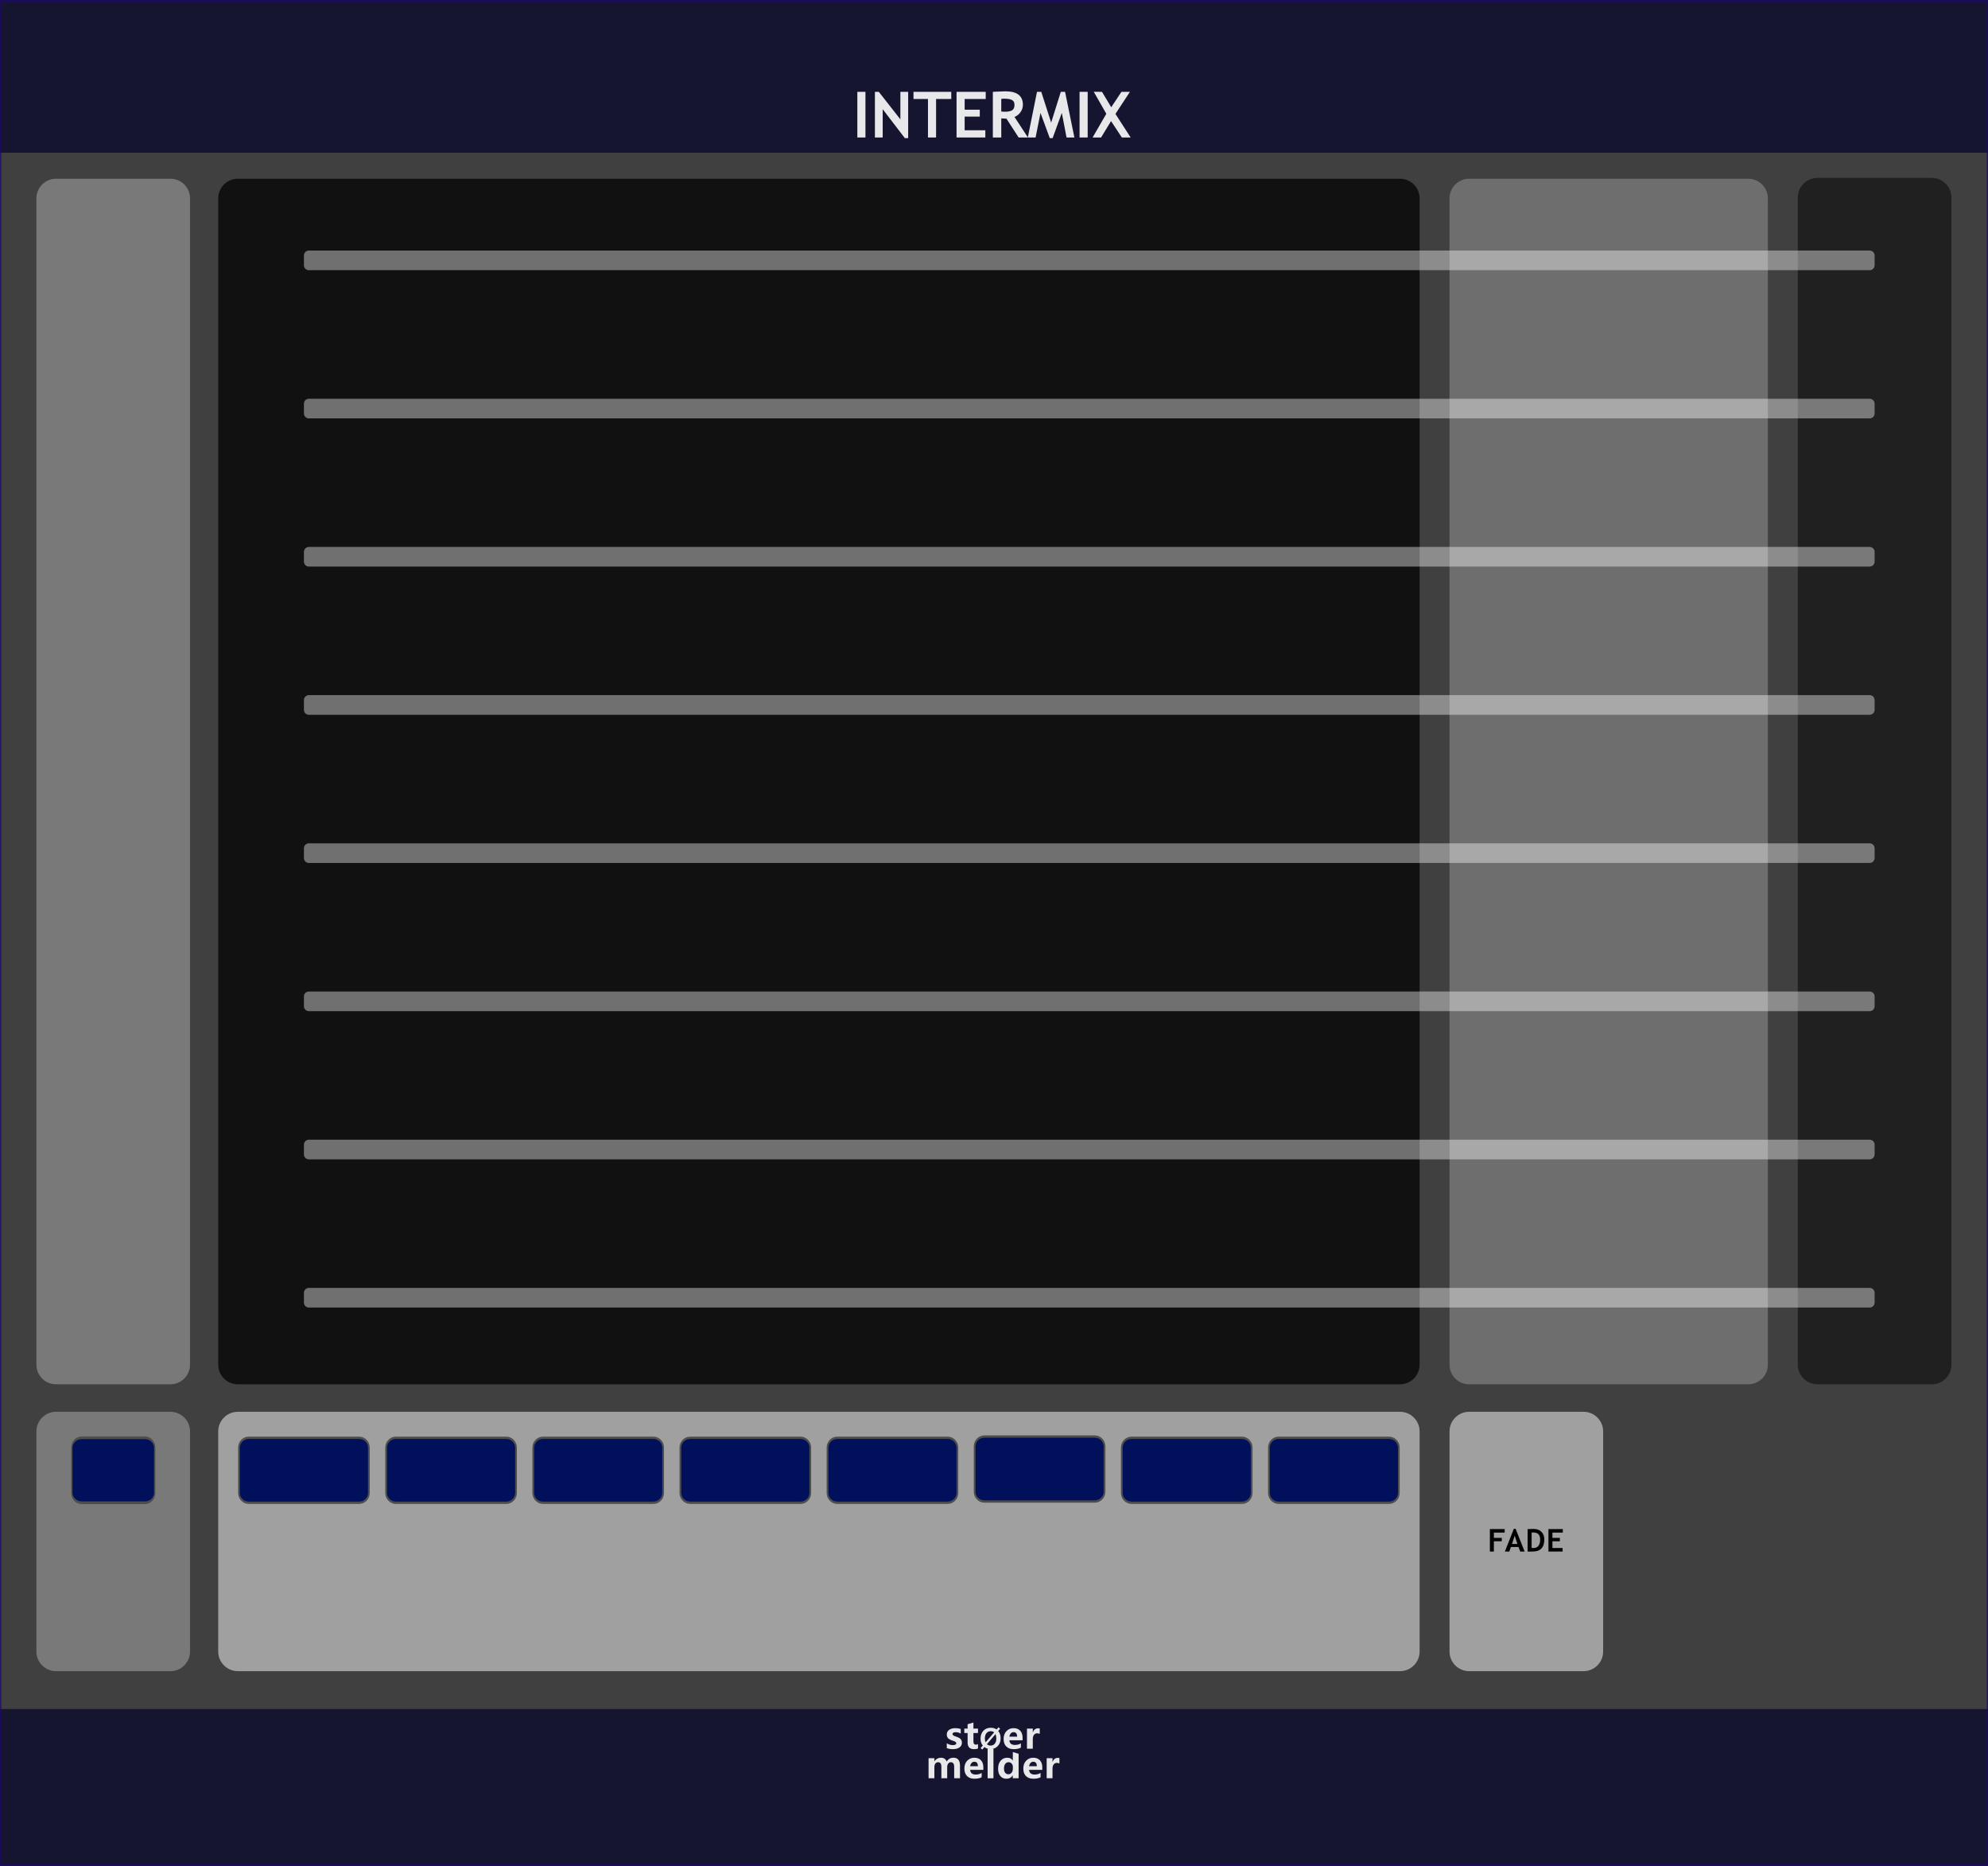
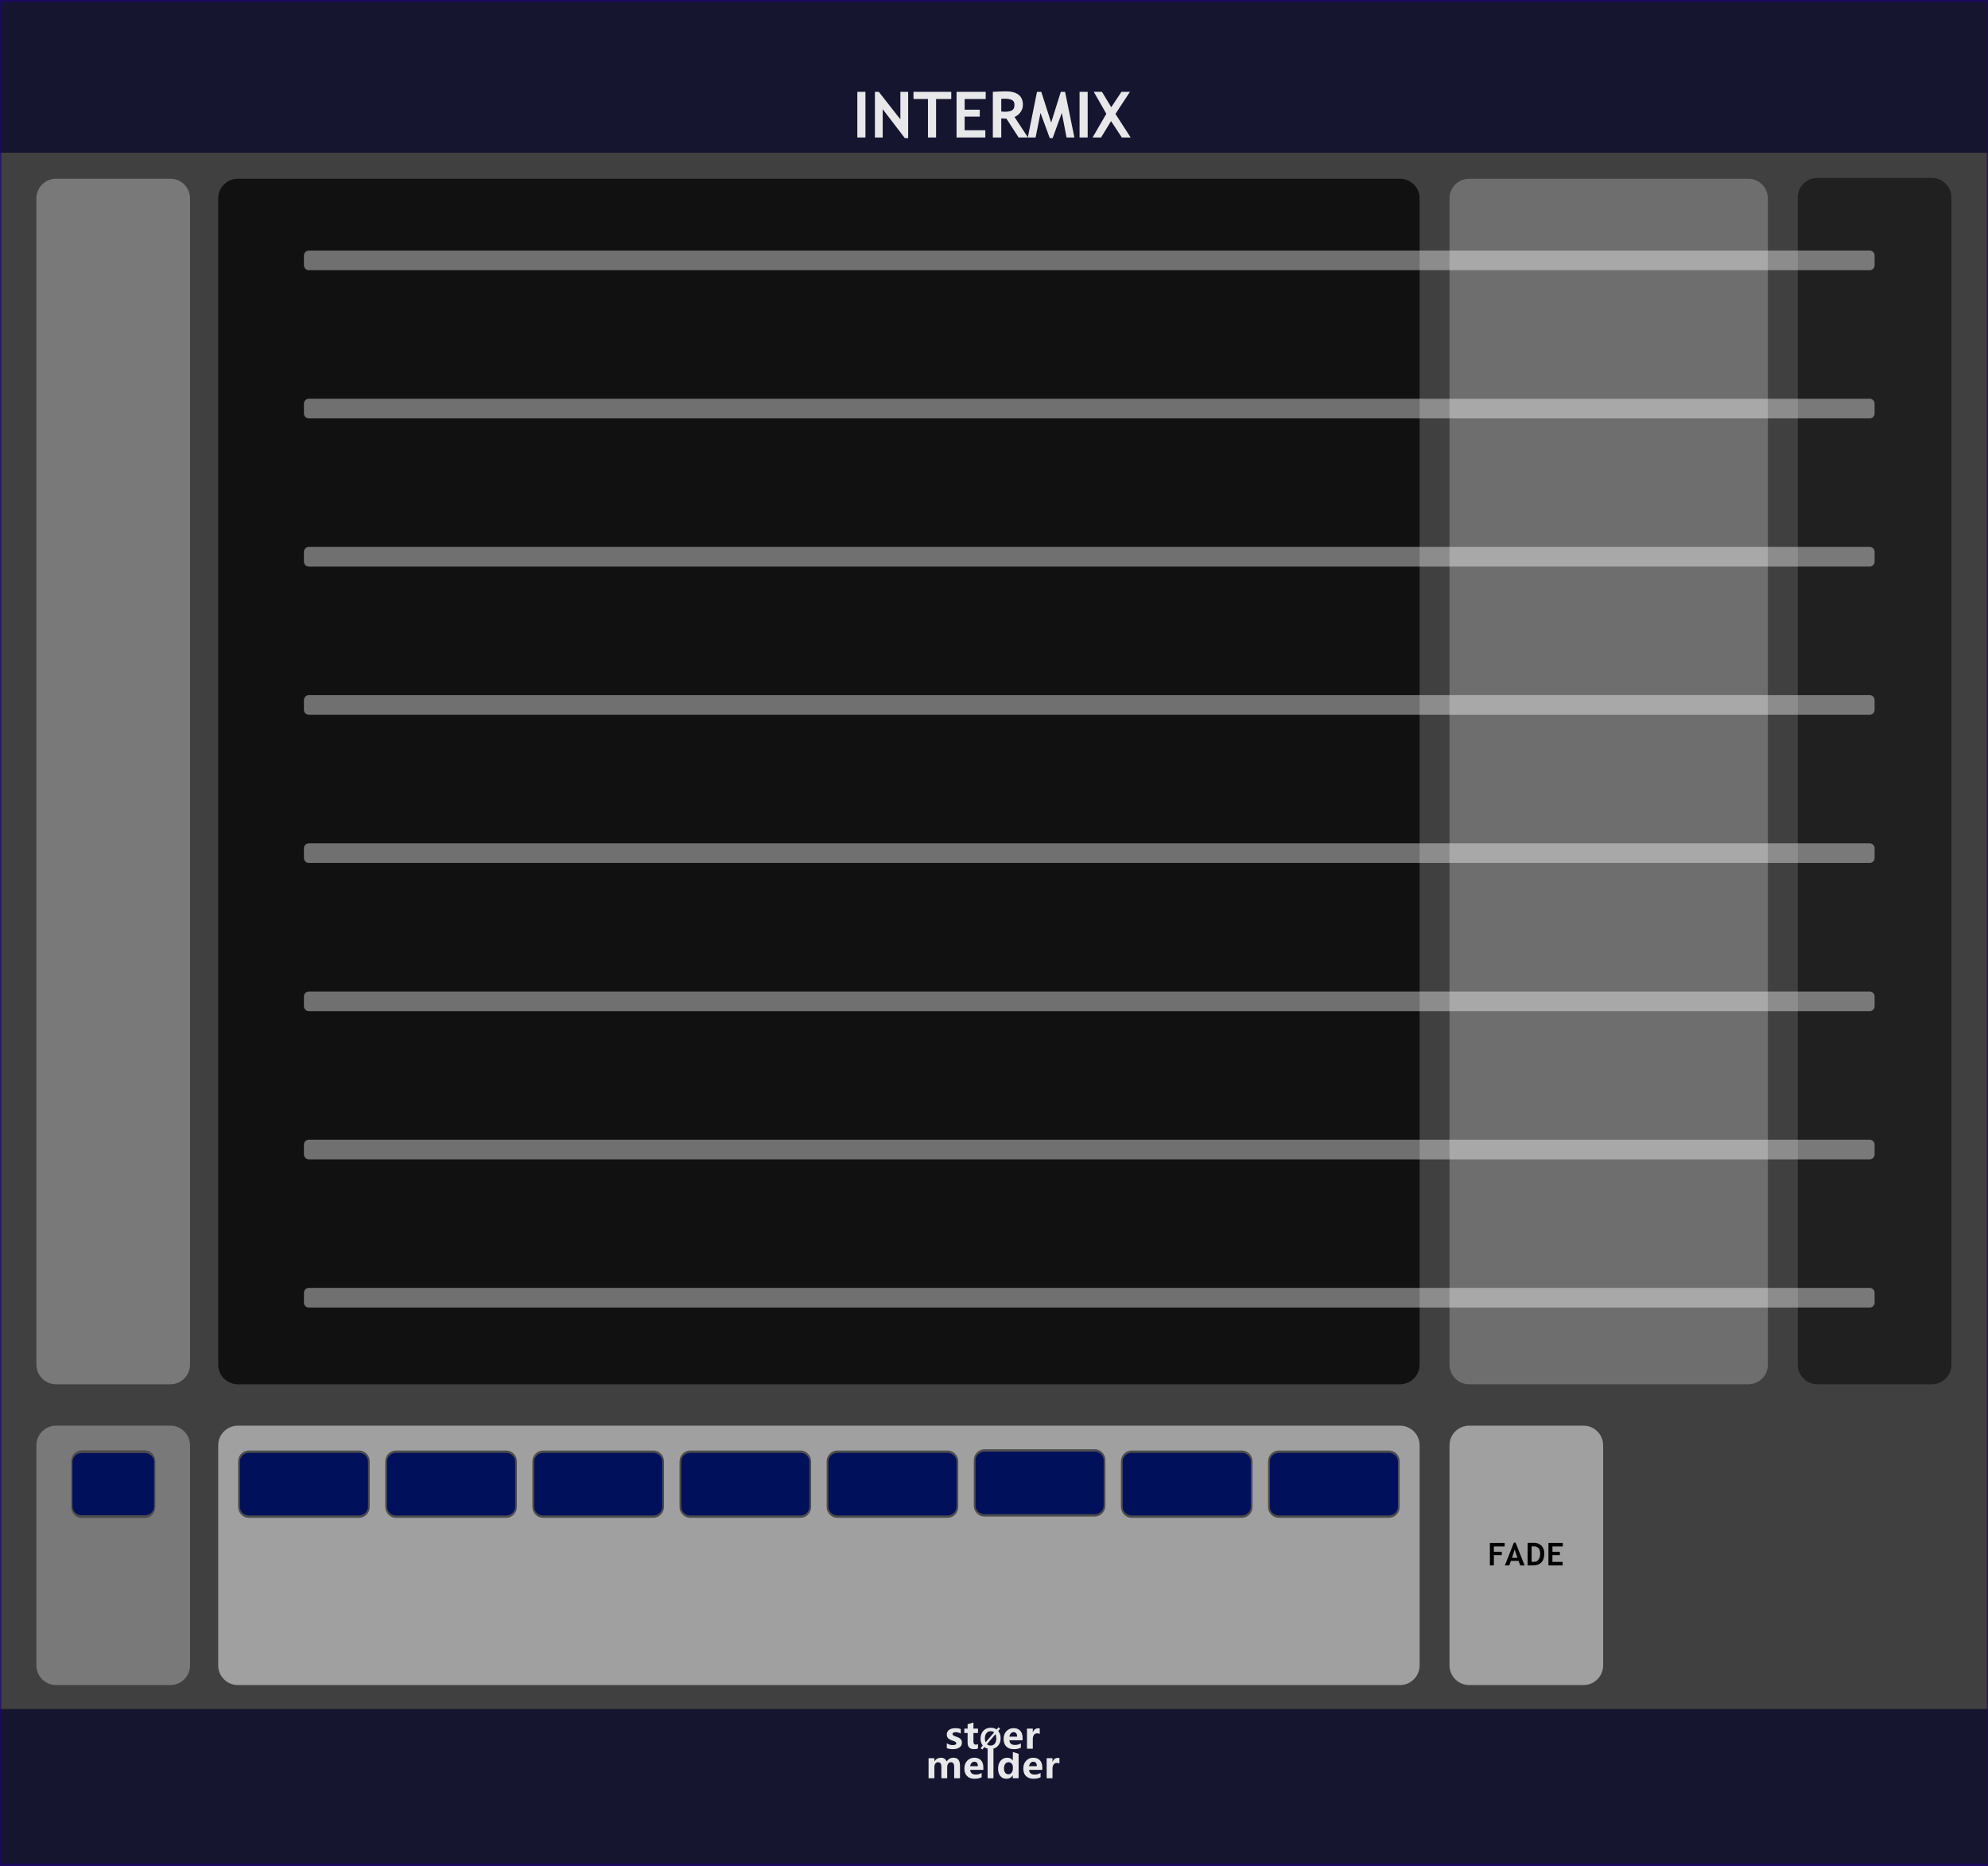
<svg xmlns="http://www.w3.org/2000/svg" width="100%" height="100%" viewBox="0 0 405 380" version="1.1" xml:space="preserve" style="fill-rule:evenodd;clip-rule:evenodd;stroke-linecap:round;stroke-linejoin:round;stroke-miterlimit:1.5;">
  <g id="panel" transform="matrix(0.834722,0,0,1.04324,-691.337,250.623)">
    <g transform="matrix(8.08652,0,0,0.958552,828.225,-240.235)">
      <rect x="0" y="0" width="60" height="380" style="fill:rgb(64,64,64);" />
    </g>
    <g transform="matrix(2.86922,0,0,1.81823,914.399,-538.329)">
      <rect x="-30.034" y="347.456" width="169.102" height="16.91" style="fill:rgb(10,10,44);fill-opacity:0.8;" />
    </g>
    <g transform="matrix(2.86922,0,0,1.76292,914.399,-852.772)">
      <rect x="-30.034" y="347.456" width="169.102" height="16.91" style="fill:rgb(10,10,44);fill-opacity:0.8;" />
    </g>
    <g transform="matrix(21.6634,0,0,25.5659,18.2833,-292.473)">
      <rect x="37.388" y="2.043" width="22.397" height="14.247" style="fill:none;stroke:rgb(32,6,118);stroke-opacity:0.7;stroke-width:0.03px;" />
    </g>
    <g transform="matrix(1.198,0,0,0.958552,1033.95,-213.396)">
      <g transform="matrix(13,0,0,13,1.94873,0)">
        <rect x="0.076" y="-0.715" width="0.127" height="0.715" style="fill:white;fill-opacity:0.9;fill-rule:nonzero;" />
      </g>
      <g transform="matrix(13,0,0,13,5.5669,0)">
        <path d="M0.542,0.01L0.195,-0.443L0.195,0L0.073,0L0.073,-0.715L0.134,-0.715L0.472,-0.284L0.472,-0.715L0.594,-0.715L0.594,0.01L0.542,0.01Z" style="fill:white;fill-opacity:0.9;fill-rule:nonzero;" />
      </g>
      <g transform="matrix(13,0,0,13,14.2441,0)">
        <path d="M0.364,-0.603L0.364,0L0.237,0L0.237,-0.603L0.01,-0.603L0.01,-0.715L0.602,-0.715L0.602,-0.603L0.364,-0.603Z" style="fill:white;fill-opacity:0.9;fill-rule:nonzero;" />
      </g>
      <g transform="matrix(13,0,0,13,22.1978,0)">
        <path d="M0.2,-0.603L0.2,-0.435L0.437,-0.435L0.437,-0.327L0.2,-0.327L0.2,-0.113L0.524,-0.113L0.524,0L0.073,0L0.073,-0.715L0.53,-0.715L0.53,-0.603L0.2,-0.603Z" style="fill:white;fill-opacity:0.9;fill-rule:nonzero;" />
      </g>
      <g transform="matrix(13,0,0,13,29.5928,0)">
        <path d="M0.477,0L0.286,-0.295C0.266,-0.296 0.24,-0.297 0.205,-0.299L0.205,0L0.073,0L0.073,-0.715C0.08,-0.715 0.108,-0.717 0.156,-0.719C0.204,-0.721 0.242,-0.723 0.271,-0.723C0.453,-0.723 0.544,-0.652 0.544,-0.512C0.544,-0.469 0.531,-0.431 0.506,-0.396C0.481,-0.361 0.45,-0.337 0.412,-0.322L0.623,0L0.477,0ZM0.205,-0.605L0.205,-0.406C0.229,-0.404 0.246,-0.403 0.259,-0.403C0.312,-0.403 0.351,-0.411 0.375,-0.426C0.4,-0.441 0.412,-0.47 0.412,-0.513C0.412,-0.548 0.399,-0.573 0.373,-0.587C0.346,-0.601 0.305,-0.608 0.248,-0.608C0.234,-0.608 0.22,-0.607 0.205,-0.605Z" style="fill:white;fill-opacity:0.9;fill-rule:nonzero;" />
      </g>
      <g transform="matrix(13,0,0,13,37.5337,0)">
        <path d="M0.74,0L0.617,0L0.543,-0.385L0.399,0.01L0.354,0.01L0.209,-0.385L0.132,0L0.01,0L0.154,-0.715L0.221,-0.715L0.376,-0.233L0.527,-0.715L0.594,-0.715L0.74,0Z" style="fill:white;fill-opacity:0.9;fill-rule:nonzero;" />
      </g>
      <g transform="matrix(13,0,0,13,47.2202,0)">
        <rect x="0.076" y="-0.715" width="0.127" height="0.715" style="fill:white;fill-opacity:0.9;fill-rule:nonzero;" />
      </g>
      <g transform="matrix(13,0,0,13,50.8384,0)">
        <path d="M0.46,0L0.291,-0.257L0.135,0L0.002,0L0.217,-0.371L0.02,-0.716L0.149,-0.715L0.294,-0.474L0.454,-0.715L0.587,-0.715L0.36,-0.369L0.598,0L0.46,0Z" style="fill:white;fill-opacity:0.9;fill-rule:nonzero;" />
      </g>
    </g>
    <g transform="matrix(0.840359,0,0,0.840359,238.786,16.2108)">
      <g transform="matrix(1.198,0,0,0.958552,893.633,-224.914)">
        <g transform="matrix(9,0,0,9,64.0056,347.267)">
          <path d="M0.919,0L0.762,0L0.762,-0.308C0.762,-0.391 0.732,-0.432 0.671,-0.432C0.643,-0.432 0.62,-0.42 0.602,-0.395C0.583,-0.369 0.574,-0.339 0.574,-0.303L0.574,0L0.417,0L0.417,-0.312C0.417,-0.392 0.387,-0.432 0.327,-0.432C0.298,-0.432 0.274,-0.42 0.256,-0.396C0.238,-0.372 0.229,-0.341 0.229,-0.301L0.229,0L0.072,0L0.072,-0.54L0.229,-0.54L0.229,-0.456L0.231,-0.456C0.25,-0.486 0.275,-0.51 0.307,-0.528C0.338,-0.545 0.371,-0.553 0.405,-0.553C0.481,-0.553 0.533,-0.519 0.561,-0.451C0.603,-0.519 0.663,-0.553 0.743,-0.553C0.86,-0.553 0.919,-0.481 0.919,-0.335L0.919,0Z" style="fill:white;fill-opacity:0.9;fill-rule:nonzero;" />
        </g>
        <g transform="matrix(9,0,0,9,72.978,347.267)">
          <path d="M0.551,-0.226L0.196,-0.226C0.201,-0.142 0.252,-0.1 0.347,-0.1C0.407,-0.1 0.459,-0.115 0.505,-0.144L0.505,-0.028C0.456,-0.001 0.391,0.013 0.312,0.013C0.226,0.013 0.159,-0.011 0.111,-0.06C0.063,-0.108 0.04,-0.176 0.04,-0.262C0.04,-0.348 0.065,-0.419 0.116,-0.472C0.167,-0.526 0.23,-0.553 0.307,-0.553C0.384,-0.553 0.443,-0.53 0.487,-0.484C0.53,-0.437 0.551,-0.374 0.551,-0.292L0.551,-0.226ZM0.404,-0.324C0.404,-0.405 0.372,-0.445 0.306,-0.445C0.279,-0.445 0.255,-0.434 0.234,-0.412C0.214,-0.39 0.201,-0.361 0.195,-0.324L0.404,-0.324Z" style="fill:white;fill-opacity:0.9;fill-rule:nonzero;" />
        </g>
        <g transform="matrix(9,0,0,9,78.3513,347.267)">
          <rect x="0.069" y="-0.799" width="0.157" height="0.799" style="fill:white;fill-opacity:0.9;fill-rule:nonzero;" />
        </g>
        <g transform="matrix(9,0,0,9,81.1494,347.267)">
          <path d="M0.593,0L0.436,0L0.436,-0.076L0.433,-0.076C0.395,-0.017 0.339,0.013 0.264,0.013C0.195,0.013 0.141,-0.011 0.1,-0.06C0.06,-0.108 0.04,-0.174 0.04,-0.258C0.04,-0.346 0.062,-0.418 0.108,-0.472C0.153,-0.526 0.212,-0.553 0.286,-0.553C0.356,-0.553 0.405,-0.528 0.433,-0.477L0.436,-0.477L0.438,-0.707L0.593,-0.658L0.593,0ZM0.438,-0.306C0.438,-0.342 0.427,-0.372 0.405,-0.396C0.383,-0.42 0.356,-0.432 0.323,-0.432C0.284,-0.432 0.254,-0.417 0.232,-0.386C0.21,-0.356 0.199,-0.315 0.199,-0.263C0.199,-0.213 0.21,-0.175 0.231,-0.148C0.252,-0.121 0.281,-0.108 0.318,-0.108C0.353,-0.108 0.382,-0.122 0.404,-0.15C0.427,-0.179 0.438,-0.215 0.438,-0.261L0.438,-0.306Z" style="fill:white;fill-opacity:0.9;fill-rule:nonzero;" />
        </g>
        <g transform="matrix(9,0,0,9,87.2654,347.267)">
          <path d="M0.551,-0.226L0.196,-0.226C0.201,-0.142 0.252,-0.1 0.347,-0.1C0.407,-0.1 0.459,-0.115 0.505,-0.144L0.505,-0.028C0.456,-0.001 0.391,0.013 0.312,0.013C0.226,0.013 0.159,-0.011 0.111,-0.06C0.063,-0.108 0.04,-0.176 0.04,-0.262C0.04,-0.348 0.065,-0.419 0.116,-0.472C0.167,-0.526 0.23,-0.553 0.307,-0.553C0.384,-0.553 0.443,-0.53 0.487,-0.484C0.53,-0.437 0.551,-0.374 0.551,-0.292L0.551,-0.226ZM0.404,-0.324C0.404,-0.405 0.372,-0.445 0.306,-0.445C0.279,-0.445 0.255,-0.434 0.234,-0.412C0.214,-0.39 0.201,-0.361 0.195,-0.324L0.404,-0.324Z" style="fill:white;fill-opacity:0.9;fill-rule:nonzero;" />
        </g>
        <g transform="matrix(9,0,0,9,92.6386,347.267)">
          <path d="M0.416,-0.397C0.397,-0.408 0.374,-0.414 0.346,-0.414C0.31,-0.414 0.282,-0.4 0.261,-0.373C0.24,-0.345 0.229,-0.308 0.229,-0.26L0.229,0L0.072,0L0.072,-0.54L0.229,-0.54L0.229,-0.438L0.231,-0.438C0.257,-0.512 0.305,-0.549 0.374,-0.549C0.392,-0.549 0.406,-0.547 0.416,-0.543L0.416,-0.397Z" style="fill:white;fill-opacity:0.9;fill-rule:nonzero;" />
        </g>
      </g>
      <g transform="matrix(1.198,0,0,0.958552,893.495,-231.786)">
        <g transform="matrix(9,0,0,9,68.6657,347.267)">
          <path d="M0.058,-0.145C0.112,-0.112 0.165,-0.096 0.216,-0.096C0.281,-0.096 0.314,-0.113 0.314,-0.148C0.314,-0.173 0.287,-0.193 0.233,-0.21C0.166,-0.231 0.12,-0.254 0.095,-0.28C0.07,-0.305 0.058,-0.34 0.058,-0.383C0.058,-0.436 0.079,-0.478 0.122,-0.508C0.165,-0.538 0.221,-0.553 0.291,-0.553C0.34,-0.553 0.388,-0.546 0.434,-0.531L0.434,-0.407C0.392,-0.432 0.346,-0.444 0.295,-0.444C0.27,-0.444 0.25,-0.44 0.235,-0.431C0.22,-0.422 0.212,-0.41 0.212,-0.396C0.212,-0.371 0.235,-0.351 0.28,-0.335C0.329,-0.319 0.366,-0.304 0.39,-0.291C0.415,-0.278 0.434,-0.26 0.447,-0.238C0.459,-0.216 0.466,-0.191 0.466,-0.163C0.466,-0.107 0.444,-0.064 0.399,-0.033C0.354,-0.002 0.295,0.013 0.22,0.013C0.162,0.013 0.107,0.004 0.058,-0.015L0.058,-0.145Z" style="fill:white;fill-opacity:0.9;fill-rule:nonzero;" />
        </g>
        <g transform="matrix(9,0,0,9,73.2436,347.267)">
          <path d="M0.39,-0.006C0.366,0.007 0.33,0.013 0.282,0.013C0.167,0.013 0.11,-0.047 0.11,-0.167L0.11,-0.422L0.021,-0.422L0.021,-0.54L0.11,-0.54L0.11,-0.659L0.267,-0.704L0.267,-0.54L0.39,-0.54L0.39,-0.422L0.267,-0.422L0.267,-0.195C0.267,-0.137 0.289,-0.108 0.335,-0.108C0.353,-0.108 0.371,-0.114 0.39,-0.124L0.39,-0.006Z" style="fill:white;fill-opacity:0.9;fill-rule:nonzero;" />
        </g>
        <g transform="matrix(6.6,0,0,6.6,77.1051,347.267)">
          <path d="M0.106,0.032L0.043,-0.021L0.122,-0.115C0.067,-0.183 0.04,-0.268 0.04,-0.368C0.04,-0.487 0.075,-0.584 0.144,-0.658C0.213,-0.732 0.305,-0.769 0.418,-0.769C0.5,-0.769 0.571,-0.748 0.63,-0.706L0.698,-0.785L0.761,-0.733L0.689,-0.65C0.748,-0.581 0.778,-0.493 0.778,-0.384C0.778,-0.266 0.743,-0.17 0.674,-0.097C0.605,-0.023 0.516,0.013 0.406,0.013C0.32,0.013 0.246,-0.011 0.182,-0.059L0.106,0.032ZM0.54,-0.6C0.506,-0.628 0.463,-0.642 0.413,-0.642C0.349,-0.642 0.297,-0.617 0.258,-0.569C0.218,-0.52 0.199,-0.455 0.199,-0.375C0.199,-0.319 0.208,-0.273 0.227,-0.234L0.54,-0.6ZM0.275,-0.165C0.311,-0.131 0.356,-0.114 0.409,-0.114C0.473,-0.114 0.524,-0.137 0.563,-0.184C0.601,-0.231 0.62,-0.294 0.62,-0.374C0.62,-0.435 0.61,-0.488 0.588,-0.533L0.275,-0.165Z" style="fill:white;fill-opacity:0.9;fill-rule:nonzero;" />
        </g>
        <g transform="matrix(9,0,0,9,82.6053,347.267)">
          <path d="M0.551,-0.226L0.196,-0.226C0.201,-0.142 0.252,-0.1 0.347,-0.1C0.407,-0.1 0.459,-0.115 0.505,-0.144L0.505,-0.028C0.456,-0.001 0.391,0.013 0.312,0.013C0.226,0.013 0.159,-0.011 0.111,-0.06C0.063,-0.108 0.04,-0.176 0.04,-0.262C0.04,-0.348 0.065,-0.419 0.116,-0.472C0.167,-0.526 0.23,-0.553 0.307,-0.553C0.384,-0.553 0.443,-0.53 0.487,-0.484C0.53,-0.437 0.551,-0.374 0.551,-0.292L0.551,-0.226ZM0.404,-0.324C0.404,-0.405 0.372,-0.445 0.306,-0.445C0.279,-0.445 0.255,-0.434 0.234,-0.412C0.214,-0.39 0.201,-0.361 0.195,-0.324L0.404,-0.324Z" style="fill:white;fill-opacity:0.9;fill-rule:nonzero;" />
        </g>
        <g transform="matrix(9,0,0,9,87.9786,347.267)">
          <path d="M0.416,-0.397C0.397,-0.408 0.374,-0.414 0.346,-0.414C0.31,-0.414 0.282,-0.4 0.261,-0.373C0.24,-0.345 0.229,-0.308 0.229,-0.26L0.229,0L0.072,0L0.072,-0.54L0.229,-0.54L0.229,-0.438L0.231,-0.438C0.257,-0.512 0.305,-0.549 0.374,-0.549C0.392,-0.549 0.406,-0.547 0.416,-0.543L0.416,-0.397Z" style="fill:white;fill-opacity:0.9;fill-rule:nonzero;" />
        </g>
      </g>
    </g>
    <g transform="matrix(1.14209,0,0,8.78869,1176.16,-705.628)">
      <path d="M73.138,57.36C73.138,57.119 71.257,56.924 68.942,56.924L9.303,56.924C6.987,56.924 5.107,57.119 5.107,57.36L5.107,83.268C5.107,83.509 6.987,83.704 9.303,83.704L68.942,83.704C71.257,83.704 73.138,83.509 73.138,83.268L73.138,57.36Z" style="fill:rgb(217,217,217);fill-opacity:0.3;" />
    </g>
    <g transform="matrix(0.551125,0,0,8.79472,1264.18,-706.133)">
      <path d="M73.138,57.36C73.138,57.119 69.241,56.924 64.443,56.924L13.802,56.924C9.003,56.924 5.107,57.119 5.107,57.36L5.107,83.268C5.107,83.509 9.003,83.704 13.802,83.704L64.443,83.704C69.241,83.704 73.138,83.509 73.138,83.268L73.138,57.36Z" style="fill-opacity:0.5;" />
    </g>
-     <g transform="matrix(4.31003,0,0,1.89102,859.469,-72.2573)">
-       <path d="M73.138,58.951C73.138,57.832 72.639,56.924 72.026,56.924L6.219,56.924C5.605,56.924 5.107,57.832 5.107,58.951L5.107,81.676C5.107,82.795 5.605,83.704 6.219,83.704L72.026,83.704C72.639,83.704 73.138,82.795 73.138,81.676L73.138,58.951Z" style="fill:white;fill-opacity:0.5;" />
-     </g>
-     <g transform="matrix(0.551125,0,0,1.89102,1179.18,-72.2573)">
-       <path d="M73.138,58.951C73.138,57.832 69.241,56.924 64.443,56.924L13.802,56.924C9.003,56.924 5.107,57.832 5.107,58.951L5.107,81.676C5.107,82.795 9.003,83.704 13.802,83.704L64.443,83.704C69.241,83.704 73.138,82.795 73.138,81.676L73.138,58.951Z" style="fill:white;fill-opacity:0.5;" />
-     </g>
    <g transform="matrix(0.551125,0,0,8.78869,834.293,-705.628)">
      <path d="M73.138,57.36C73.138,57.119 69.241,56.924 64.443,56.924L13.802,56.924C9.003,56.924 5.107,57.119 5.107,57.36L5.107,83.268C5.107,83.509 9.003,83.704 13.802,83.704L64.443,83.704C69.241,83.704 73.138,83.509 73.138,83.268L73.138,57.36Z" style="fill:white;fill-opacity:0.3;" />
-     </g>
-     <g transform="matrix(0.551125,0,0,1.89102,834.293,-72.2573)">
-       <path d="M73.138,58.951C73.138,57.832 69.241,56.924 64.443,56.924L13.802,56.924C9.003,56.924 5.107,57.832 5.107,58.951L5.107,81.676C5.107,82.795 9.003,83.704 13.802,83.704L64.443,83.704C69.241,83.704 73.138,82.795 73.138,81.676L73.138,58.951Z" style="fill:white;fill-opacity:0.3;" />
-     </g>
-     <g transform="matrix(1.25309,0,0,1.34672,870.473,-236.717)">
-       <path d="M38.128,207.245C38.128,206.459 37.271,205.822 36.216,205.822L14.743,205.822C13.688,205.822 12.831,206.459 12.831,207.245L12.831,213.815C12.831,214.601 13.688,215.238 14.743,215.238L36.216,215.238C37.271,215.238 38.128,214.601 38.128,213.815L38.128,207.245Z" style="fill:rgb(0,16,90);stroke:rgb(77,77,77);stroke-width:0.34px;stroke-linecap:square;" />
-     </g>
-     <g transform="matrix(1.25309,0,0,1.34672,1121.84,-236.717)">
-       <path d="M38.128,207.245C38.128,206.459 37.271,205.822 36.216,205.822L14.743,205.822C13.688,205.822 12.831,206.459 12.831,207.245L12.831,213.815C12.831,214.601 13.688,215.238 14.743,215.238L36.216,215.238C37.271,215.238 38.128,214.601 38.128,213.815L38.128,207.245Z" style="fill:rgb(0,16,90);stroke:rgb(77,77,77);stroke-width:0.34px;stroke-linecap:square;" />
-     </g>
-     <g transform="matrix(1.25309,0,0,1.34672,1085.93,-236.717)">
-       <path d="M38.128,207.245C38.128,206.459 37.271,205.822 36.216,205.822L14.743,205.822C13.688,205.822 12.831,206.459 12.831,207.245L12.831,213.815C12.831,214.601 13.688,215.238 14.743,215.238L36.216,215.238C37.271,215.238 38.128,214.601 38.128,213.815L38.128,207.245Z" style="fill:rgb(0,16,90);stroke:rgb(77,77,77);stroke-width:0.34px;stroke-linecap:square;" />
-     </g>
-     <g transform="matrix(1.25309,0,0,1.34672,1050.02,-236.96)">
-       <path d="M38.128,207.245C38.128,206.459 37.271,205.822 36.216,205.822L14.743,205.822C13.688,205.822 12.831,206.459 12.831,207.245L12.831,213.815C12.831,214.601 13.688,215.238 14.743,215.238L36.216,215.238C37.271,215.238 38.128,214.601 38.128,213.815L38.128,207.245Z" style="fill:rgb(0,16,90);stroke:rgb(77,77,77);stroke-width:0.34px;stroke-linecap:square;" />
-     </g>
-     <g transform="matrix(1.25309,0,0,1.34672,1014.11,-236.717)">
-       <path d="M38.128,207.245C38.128,206.459 37.271,205.822 36.216,205.822L14.743,205.822C13.688,205.822 12.831,206.459 12.831,207.245L12.831,213.815C12.831,214.601 13.688,215.238 14.743,215.238L36.216,215.238C37.271,215.238 38.128,214.601 38.128,213.815L38.128,207.245Z" style="fill:rgb(0,16,90);stroke:rgb(77,77,77);stroke-width:0.34px;stroke-linecap:square;" />
-     </g>
-     <g transform="matrix(1.25309,0,0,1.34672,978.203,-236.717)">
-       <path d="M38.128,207.245C38.128,206.459 37.271,205.822 36.216,205.822L14.743,205.822C13.688,205.822 12.831,206.459 12.831,207.245L12.831,213.815C12.831,214.601 13.688,215.238 14.743,215.238L36.216,215.238C37.271,215.238 38.128,214.601 38.128,213.815L38.128,207.245Z" style="fill:rgb(0,16,90);stroke:rgb(77,77,77);stroke-width:0.34px;stroke-linecap:square;" />
-     </g>
-     <g transform="matrix(1.25309,0,0,1.34672,942.293,-236.717)">
-       <path d="M38.128,207.245C38.128,206.459 37.271,205.822 36.216,205.822L14.743,205.822C13.688,205.822 12.831,206.459 12.831,207.245L12.831,213.815C12.831,214.601 13.688,215.238 14.743,215.238L36.216,215.238C37.271,215.238 38.128,214.601 38.128,213.815L38.128,207.245Z" style="fill:rgb(0,16,90);stroke:rgb(77,77,77);stroke-width:0.34px;stroke-linecap:square;" />
-     </g>
-     <g transform="matrix(1.25309,0,0,1.34672,906.383,-236.717)">
-       <path d="M38.128,207.245C38.128,206.459 37.271,205.822 36.216,205.822L14.743,205.822C13.688,205.822 12.831,206.459 12.831,207.245L12.831,213.815C12.831,214.601 13.688,215.238 14.743,215.238L36.216,215.238C37.271,215.238 38.128,214.601 38.128,213.815L38.128,207.245Z" style="fill:rgb(0,16,90);stroke:rgb(77,77,77);stroke-width:0.34px;stroke-linecap:square;" />
    </g>
    <g transform="matrix(4.31003,0,0,8.78869,859.469,-705.628)">
      <path d="M73.138,57.36C73.138,57.119 72.639,56.924 72.026,56.924L6.219,56.924C5.605,56.924 5.107,57.119 5.107,57.36L5.107,83.268C5.107,83.509 5.605,83.704 6.219,83.704L72.026,83.704C72.639,83.704 73.138,83.509 73.138,83.268L73.138,57.36Z" style="fill:rgb(13,13,13);fill-opacity:0.9;" />
    </g>
    <g transform="matrix(1.0256e-16,-1.34016,1.47019,7.20297e-17,805.905,-156.656)">
      <path d="M25.865,66.45C25.865,66 25.544,65.635 25.149,65.635L23.719,65.635C23.324,65.635 23.004,66 23.004,66.45L23.004,325.562C23.004,326.012 23.324,326.377 23.719,326.377L25.149,326.377C25.544,326.377 25.865,326.012 25.865,325.562L25.865,66.45Z" style="fill:white;fill-opacity:0.4;" />
    </g>
    <g transform="matrix(1.0256e-16,-1.34016,1.47019,7.20297e-17,805.905,-127.724)">
      <path d="M25.865,66.45C25.865,66 25.544,65.635 25.149,65.635L23.719,65.635C23.324,65.635 23.004,66 23.004,66.45L23.004,325.562C23.004,326.012 23.324,326.377 23.719,326.377L25.149,326.377C25.544,326.377 25.865,326.012 25.865,325.562L25.865,66.45Z" style="fill:white;fill-opacity:0.4;" />
    </g>
    <g transform="matrix(1.0256e-16,-1.34016,1.47019,7.20297e-17,805.905,-98.7925)">
      <path d="M25.865,66.45C25.865,66 25.544,65.635 25.149,65.635L23.719,65.635C23.324,65.635 23.004,66 23.004,66.45L23.004,325.562C23.004,326.012 23.324,326.377 23.719,326.377L25.149,326.377C25.544,326.377 25.865,326.012 25.865,325.562L25.865,66.45Z" style="fill:white;fill-opacity:0.4;" />
    </g>
    <g transform="matrix(1.0256e-16,-1.34016,1.47019,7.20297e-17,805.905,-69.8608)">
      <path d="M25.865,66.45C25.865,66 25.544,65.635 25.149,65.635L23.719,65.635C23.324,65.635 23.004,66 23.004,66.45L23.004,325.562C23.004,326.012 23.324,326.377 23.719,326.377L25.149,326.377C25.544,326.377 25.865,326.012 25.865,325.562L25.865,66.45Z" style="fill:white;fill-opacity:0.4;" />
    </g>
    <g transform="matrix(1.0256e-16,-1.34016,1.47019,7.20297e-17,805.905,-40.9291)">
      <path d="M25.865,66.45C25.865,66 25.544,65.635 25.149,65.635L23.719,65.635C23.324,65.635 23.004,66 23.004,66.45L23.004,325.562C23.004,326.012 23.324,326.377 23.719,326.377L25.149,326.377C25.544,326.377 25.865,326.012 25.865,325.562L25.865,66.45Z" style="fill:white;fill-opacity:0.4;" />
    </g>
    <g transform="matrix(1.0256e-16,-1.34016,1.47019,7.20297e-17,805.905,-11.9974)">
      <path d="M25.865,66.45C25.865,66 25.544,65.635 25.149,65.635L23.719,65.635C23.324,65.635 23.004,66 23.004,66.45L23.004,325.562C23.004,326.012 23.324,326.377 23.719,326.377L25.149,326.377C25.544,326.377 25.865,326.012 25.865,325.562L25.865,66.45Z" style="fill:white;fill-opacity:0.4;" />
    </g>
    <g transform="matrix(1.0256e-16,-1.34016,1.47019,7.20297e-17,805.905,16.9343)">
      <path d="M25.865,66.45C25.865,66 25.544,65.635 25.149,65.635L23.719,65.635C23.324,65.635 23.004,66 23.004,66.45L23.004,325.562C23.004,326.012 23.324,326.377 23.719,326.377L25.149,326.377C25.544,326.377 25.865,326.012 25.865,325.562L25.865,66.45Z" style="fill:white;fill-opacity:0.4;" />
    </g>
    <g transform="matrix(1.0256e-16,-1.34016,1.47019,7.20297e-17,805.905,45.866)">
      <path d="M25.865,66.45C25.865,66 25.544,65.635 25.149,65.635L23.719,65.635C23.324,65.635 23.004,66 23.004,66.45L23.004,325.562C23.004,326.012 23.324,326.377 23.719,326.377L25.149,326.377C25.544,326.377 25.865,326.012 25.865,325.562L25.865,66.45Z" style="fill:white;fill-opacity:0.4;" />
    </g>
-     <g transform="matrix(0.799203,0,0,1.34672,835.51,-236.717)">
-       <path d="M38.128,207.245C38.128,206.459 36.784,205.822 35.13,205.822L15.829,205.822C14.175,205.822 12.831,206.459 12.831,207.245L12.831,213.815C12.831,214.601 14.175,215.238 15.829,215.238L35.13,215.238C36.784,215.238 38.128,214.601 38.128,213.815L38.128,207.245Z" style="fill:rgb(0,16,90);stroke:rgb(77,77,77);stroke-width:0.39px;stroke-linecap:square;" />
+     <g transform="matrix(4.31003,0,0,1.89102,859.469,-69.5457)">
+       <path d="M73.138,58.951C73.138,57.832 72.639,56.924 72.026,56.924L6.219,56.924C5.605,56.924 5.107,57.832 5.107,58.951L5.107,81.676C5.107,82.795 5.605,83.704 6.219,83.704L72.026,83.704C72.639,83.704 73.138,82.795 73.138,81.676L73.138,58.951Z" style="fill:white;fill-opacity:0.5;" />
    </g>
-     <g transform="matrix(1.198,0,0,0.958552,1151.21,12.9324)">
+     <g transform="matrix(1.25309,0,0,1.34672,870.473,-234.006)">
+       <path d="M38.128,207.245C38.128,206.459 37.271,205.822 36.216,205.822L14.743,205.822C13.688,205.822 12.831,206.459 12.831,207.245L12.831,213.815C12.831,214.601 13.688,215.238 14.743,215.238L36.216,215.238C37.271,215.238 38.128,214.601 38.128,213.815L38.128,207.245Z" style="fill:rgb(0,16,90);stroke:rgb(77,77,77);stroke-width:0.34px;stroke-linecap:square;" />
+     </g>
+     <g transform="matrix(1.25309,0,0,1.34672,1121.84,-234.006)">
+       <path d="M38.128,207.245C38.128,206.459 37.271,205.822 36.216,205.822L14.743,205.822C13.688,205.822 12.831,206.459 12.831,207.245L12.831,213.815C12.831,214.601 13.688,215.238 14.743,215.238L36.216,215.238C37.271,215.238 38.128,214.601 38.128,213.815L38.128,207.245Z" style="fill:rgb(0,16,90);stroke:rgb(77,77,77);stroke-width:0.34px;stroke-linecap:square;" />
+     </g>
+     <g transform="matrix(1.25309,0,0,1.34672,1085.93,-234.006)">
+       <path d="M38.128,207.245C38.128,206.459 37.271,205.822 36.216,205.822L14.743,205.822C13.688,205.822 12.831,206.459 12.831,207.245L12.831,213.815C12.831,214.601 13.688,215.238 14.743,215.238L36.216,215.238C37.271,215.238 38.128,214.601 38.128,213.815L38.128,207.245Z" style="fill:rgb(0,16,90);stroke:rgb(77,77,77);stroke-width:0.34px;stroke-linecap:square;" />
+     </g>
+     <g transform="matrix(1.25309,0,0,1.34672,1050.02,-234.249)">
+       <path d="M38.128,207.245C38.128,206.459 37.271,205.822 36.216,205.822L14.743,205.822C13.688,205.822 12.831,206.459 12.831,207.245L12.831,213.815C12.831,214.601 13.688,215.238 14.743,215.238L36.216,215.238C37.271,215.238 38.128,214.601 38.128,213.815L38.128,207.245Z" style="fill:rgb(0,16,90);stroke:rgb(77,77,77);stroke-width:0.34px;stroke-linecap:square;" />
+     </g>
+     <g transform="matrix(1.25309,0,0,1.34672,1014.11,-234.006)">
+       <path d="M38.128,207.245C38.128,206.459 37.271,205.822 36.216,205.822L14.743,205.822C13.688,205.822 12.831,206.459 12.831,207.245L12.831,213.815C12.831,214.601 13.688,215.238 14.743,215.238L36.216,215.238C37.271,215.238 38.128,214.601 38.128,213.815L38.128,207.245Z" style="fill:rgb(0,16,90);stroke:rgb(77,77,77);stroke-width:0.34px;stroke-linecap:square;" />
+     </g>
+     <g transform="matrix(1.25309,0,0,1.34672,978.203,-234.006)">
+       <path d="M38.128,207.245C38.128,206.459 37.271,205.822 36.216,205.822L14.743,205.822C13.688,205.822 12.831,206.459 12.831,207.245L12.831,213.815C12.831,214.601 13.688,215.238 14.743,215.238L36.216,215.238C37.271,215.238 38.128,214.601 38.128,213.815L38.128,207.245Z" style="fill:rgb(0,16,90);stroke:rgb(77,77,77);stroke-width:0.34px;stroke-linecap:square;" />
+     </g>
+     <g transform="matrix(1.25309,0,0,1.34672,942.293,-234.006)">
+       <path d="M38.128,207.245C38.128,206.459 37.271,205.822 36.216,205.822L14.743,205.822C13.688,205.822 12.831,206.459 12.831,207.245L12.831,213.815C12.831,214.601 13.688,215.238 14.743,215.238L36.216,215.238C37.271,215.238 38.128,214.601 38.128,213.815L38.128,207.245Z" style="fill:rgb(0,16,90);stroke:rgb(77,77,77);stroke-width:0.34px;stroke-linecap:square;" />
+     </g>
+     <g transform="matrix(1.25309,0,0,1.34672,906.383,-234.006)">
+       <path d="M38.128,207.245C38.128,206.459 37.271,205.822 36.216,205.822L14.743,205.822C13.688,205.822 12.831,206.459 12.831,207.245L12.831,213.815C12.831,214.601 13.688,215.238 14.743,215.238L36.216,215.238C37.271,215.238 38.128,214.601 38.128,213.815L38.128,207.245Z" style="fill:rgb(0,16,90);stroke:rgb(77,77,77);stroke-width:0.34px;stroke-linecap:square;" />
+     </g>
+     <g transform="matrix(0.551125,0,0,1.89102,1179.18,-69.5457)">
+       <path d="M73.138,58.951C73.138,57.832 69.241,56.924 64.443,56.924L13.802,56.924C9.003,56.924 5.107,57.832 5.107,58.951L5.107,81.676C5.107,82.795 9.003,83.704 13.802,83.704L64.443,83.704C69.241,83.704 73.138,82.795 73.138,81.676L73.138,58.951Z" style="fill:white;fill-opacity:0.5;" />
+     </g>
+     <g transform="matrix(1.198,0,0,0.958552,1151.21,15.644)">
      <g transform="matrix(6.4,0,0,6.4,33.4514,51.8924)">
        <path d="M0.2,-0.603L0.2,-0.435L0.452,-0.435L0.452,-0.327L0.2,-0.327L0.2,0L0.073,0L0.073,-0.715L0.544,-0.715L0.544,-0.603L0.2,-0.603Z" style="fill-rule:nonzero;" />
      </g>
      <g transform="matrix(6.4,0,0,6.4,36.9607,51.8924)">
        <path d="M0.491,0L0.438,-0.145L0.193,-0.145L0.144,0L0.002,0L0.288,-0.725L0.343,-0.725L0.631,0L0.491,0ZM0.315,-0.506L0.229,-0.242L0.401,-0.242L0.315,-0.506Z" style="fill-rule:nonzero;" />
      </g>
      <g transform="matrix(6.4,0,0,6.4,41.1418,51.8924)">
        <path d="M0.232,0L0.073,0L0.073,-0.715C0.174,-0.718 0.238,-0.72 0.264,-0.72C0.368,-0.72 0.451,-0.69 0.512,-0.629C0.573,-0.568 0.604,-0.487 0.604,-0.386C0.604,-0.129 0.48,0 0.232,0ZM0.2,-0.604L0.2,-0.116C0.221,-0.114 0.243,-0.113 0.267,-0.113C0.331,-0.113 0.381,-0.136 0.417,-0.183C0.454,-0.229 0.472,-0.294 0.472,-0.378C0.472,-0.531 0.401,-0.607 0.258,-0.607C0.245,-0.607 0.225,-0.606 0.2,-0.604Z" style="fill-rule:nonzero;" />
      </g>
      <g transform="matrix(6.4,0,0,6.4,45.3823,51.8924)">
        <path d="M0.2,-0.603L0.2,-0.435L0.437,-0.435L0.437,-0.327L0.2,-0.327L0.2,-0.113L0.524,-0.113L0.524,0L0.073,0L0.073,-0.715L0.53,-0.715L0.53,-0.603L0.2,-0.603Z" style="fill-rule:nonzero;" />
      </g>
    </g>
+     <g transform="matrix(0.551125,0,0,1.89102,834.293,-69.5457)">
+       <path d="M73.138,58.951C73.138,57.832 69.241,56.924 64.443,56.924L13.802,56.924C9.003,56.924 5.107,57.832 5.107,58.951L5.107,81.676C5.107,82.795 9.003,83.704 13.802,83.704L64.443,83.704C69.241,83.704 73.138,82.795 73.138,81.676L73.138,58.951Z" style="fill:white;fill-opacity:0.3;" />
+     </g>
+     <g transform="matrix(0.799203,0,0,1.34672,835.51,-234.006)">
+       <path d="M38.128,207.245C38.128,206.459 36.784,205.822 35.13,205.822L15.829,205.822C14.175,205.822 12.831,206.459 12.831,207.245L12.831,213.815C12.831,214.601 14.175,215.238 15.829,215.238L35.13,215.238C36.784,215.238 38.128,214.601 38.128,213.815L38.128,207.245Z" style="fill:rgb(0,16,90);stroke:rgb(77,77,77);stroke-width:0.39px;stroke-linecap:square;" />
+     </g>
  </g>
</svg>
